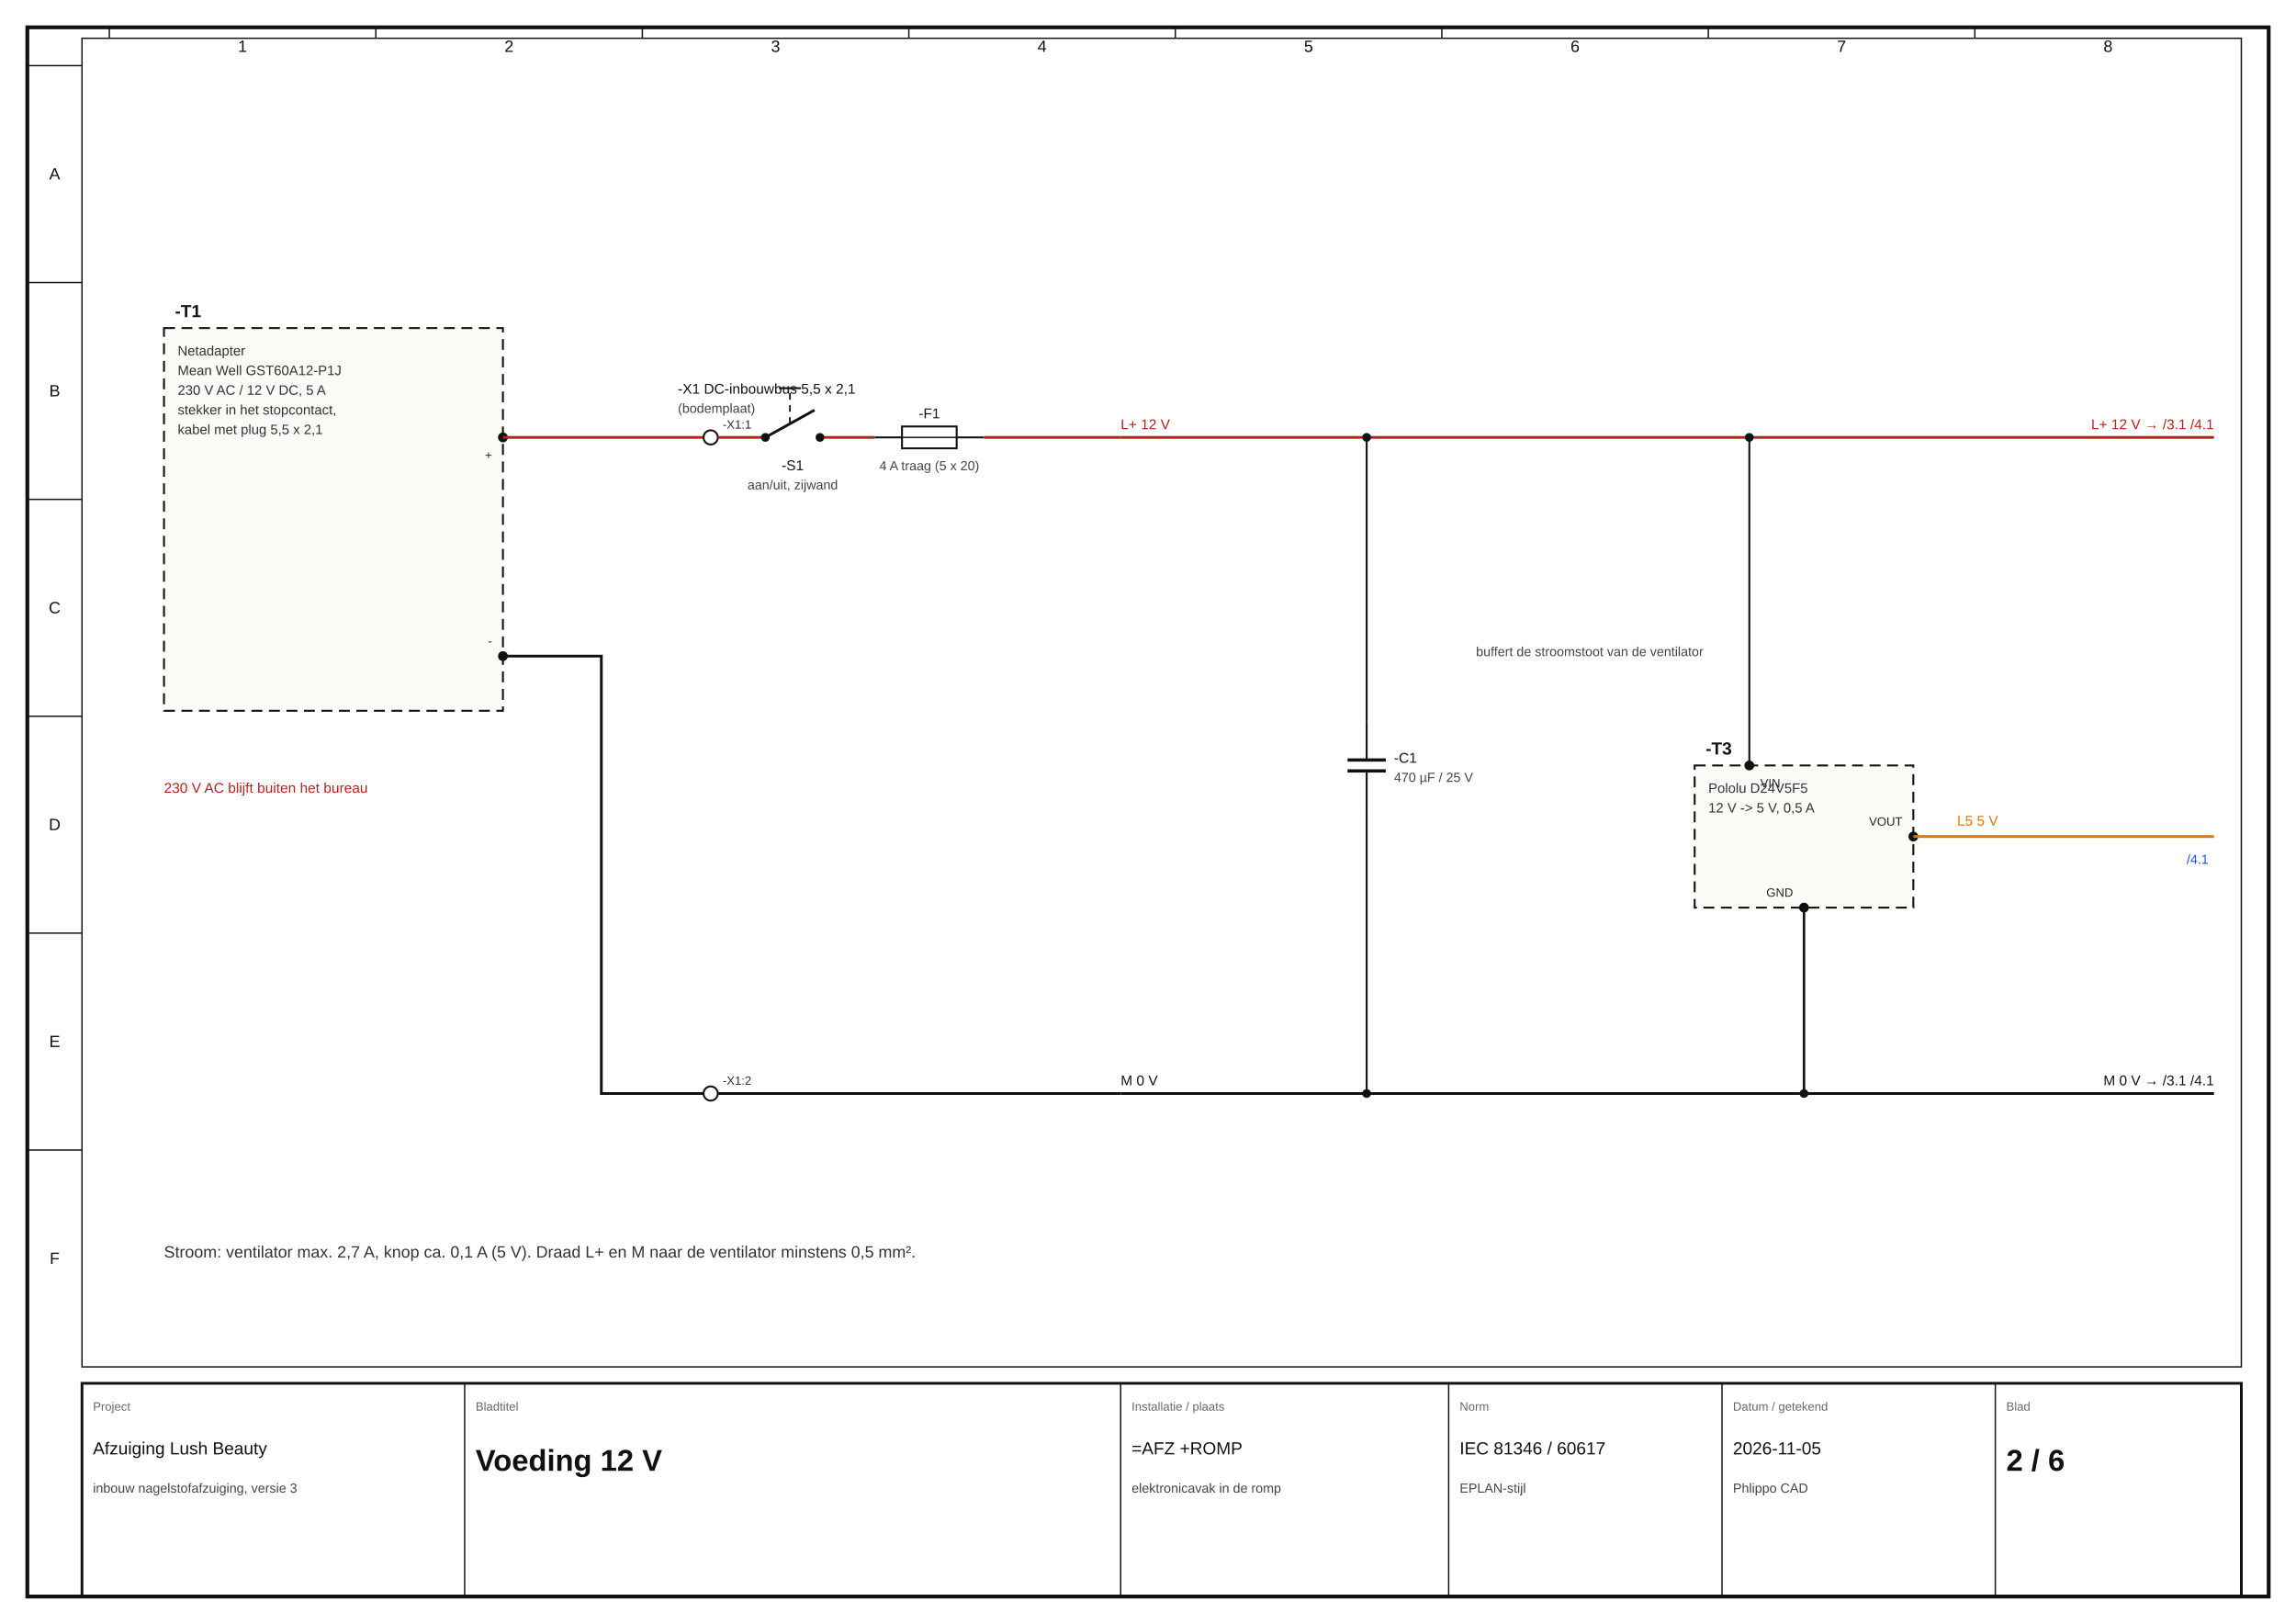
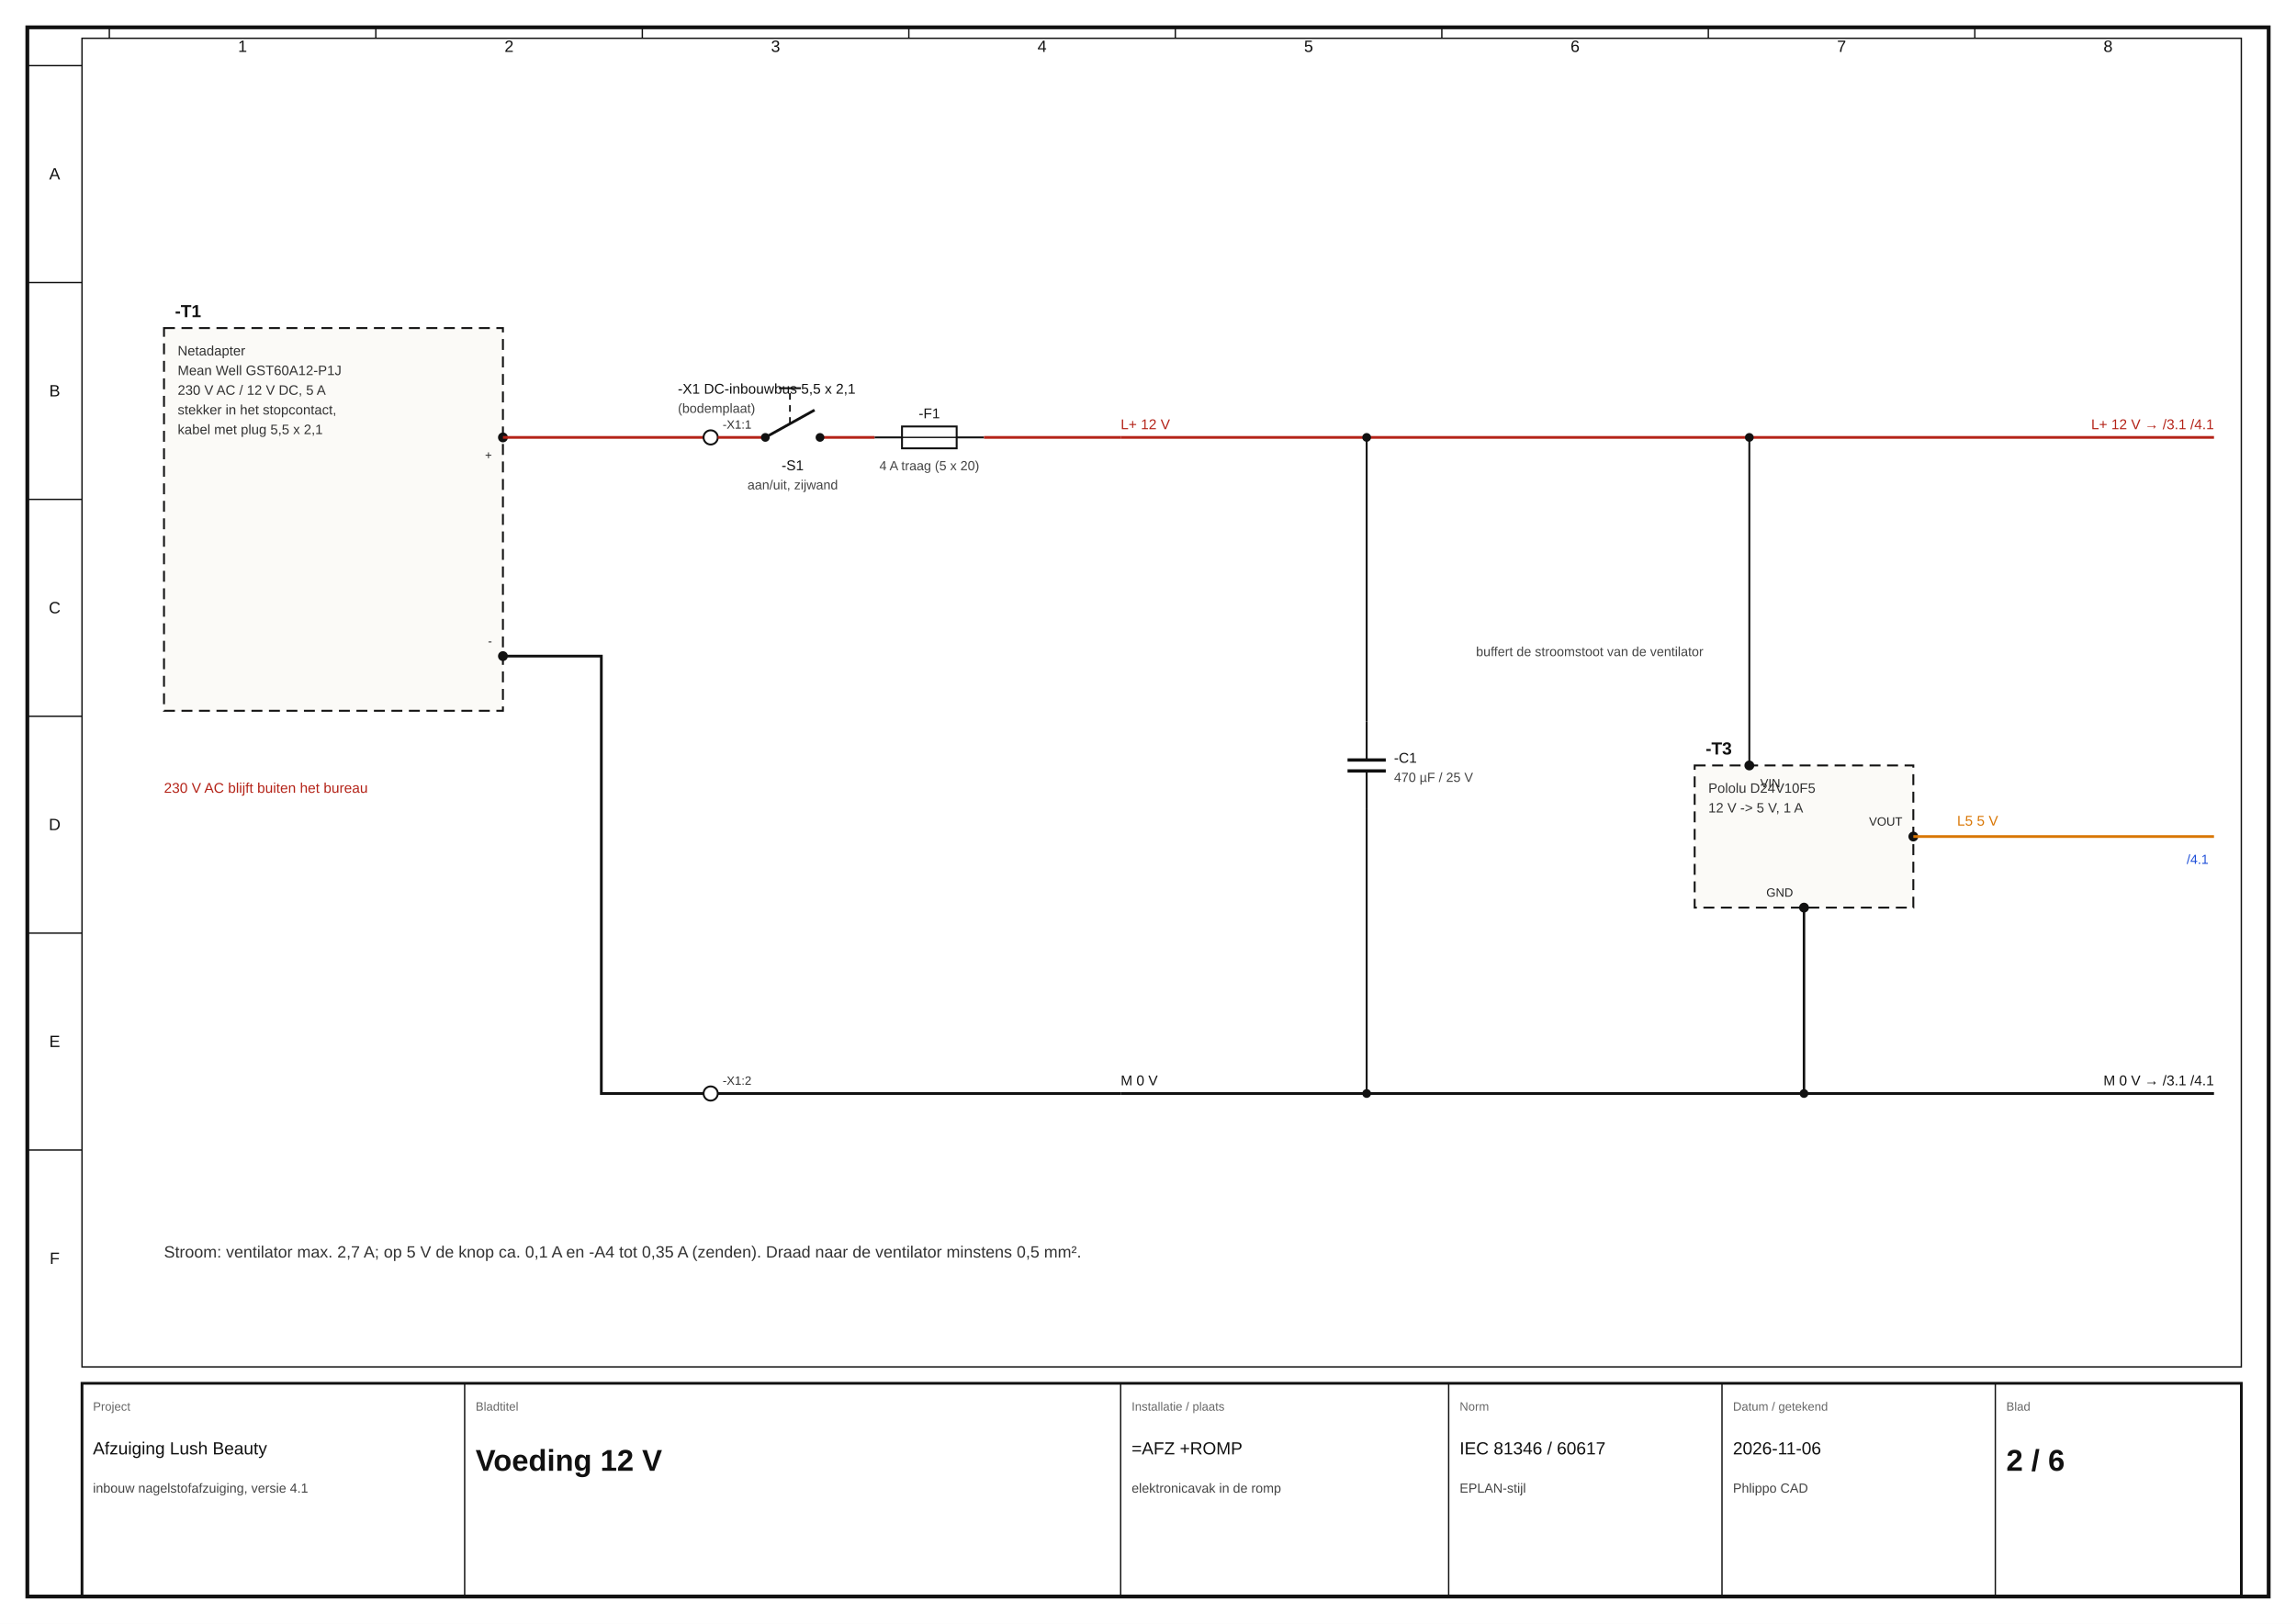
<svg xmlns="http://www.w3.org/2000/svg" viewBox="0 0 420 297" width="420mm" height="297mm" font-family="Arial, Helvetica, sans-serif">
  <rect width="420" height="297" fill="#fff" />
  <rect x="5" y="5" width="410" height="287" fill="none" stroke="#111" stroke-width="0.7" />
  <rect x="15" y="7" width="395" height="243" fill="none" stroke="#111" stroke-width="0.25" />
  <polyline points="20,5 20,7" fill="none" stroke="#111" stroke-width="0.25" />
  <text x="44.375" y="9.5" font-size="3" text-anchor="middle" fill="#111">1</text>
  <polyline points="68.75,5 68.75,7" fill="none" stroke="#111" stroke-width="0.25" />
  <text x="93.125" y="9.5" font-size="3" text-anchor="middle" fill="#111">2</text>
  <polyline points="117.5,5 117.5,7" fill="none" stroke="#111" stroke-width="0.25" />
  <text x="141.875" y="9.5" font-size="3" text-anchor="middle" fill="#111">3</text>
  <polyline points="166.25,5 166.25,7" fill="none" stroke="#111" stroke-width="0.25" />
  <text x="190.625" y="9.5" font-size="3" text-anchor="middle" fill="#111">4</text>
  <polyline points="215,5 215,7" fill="none" stroke="#111" stroke-width="0.25" />
  <text x="239.375" y="9.5" font-size="3" text-anchor="middle" fill="#111">5</text>
  <polyline points="263.75,5 263.75,7" fill="none" stroke="#111" stroke-width="0.25" />
  <text x="288.125" y="9.5" font-size="3" text-anchor="middle" fill="#111">6</text>
  <polyline points="312.5,5 312.5,7" fill="none" stroke="#111" stroke-width="0.25" />
  <text x="336.875" y="9.5" font-size="3" text-anchor="middle" fill="#111">7</text>
  <polyline points="361.25,5 361.25,7" fill="none" stroke="#111" stroke-width="0.25" />
  <text x="385.625" y="9.5" font-size="3" text-anchor="middle" fill="#111">8</text>
  <polyline points="5,12 15,12" fill="none" stroke="#111" stroke-width="0.25" />
  <text x="10" y="32.833" font-size="3" text-anchor="middle" fill="#111">A</text>
  <polyline points="5,51.667 15,51.667" fill="none" stroke="#111" stroke-width="0.25" />
  <text x="10" y="72.5" font-size="3" text-anchor="middle" fill="#111">B</text>
  <polyline points="5,91.333 15,91.333" fill="none" stroke="#111" stroke-width="0.25" />
  <text x="10" y="112.167" font-size="3" text-anchor="middle" fill="#111">C</text>
  <polyline points="5,131 15,131" fill="none" stroke="#111" stroke-width="0.25" />
  <text x="10" y="151.833" font-size="3" text-anchor="middle" fill="#111">D</text>
  <polyline points="5,170.667 15,170.667" fill="none" stroke="#111" stroke-width="0.25" />
  <text x="10" y="191.5" font-size="3" text-anchor="middle" fill="#111">E</text>
  <polyline points="5,210.333 15,210.333" fill="none" stroke="#111" stroke-width="0.25" />
  <text x="10" y="231.167" font-size="3" text-anchor="middle" fill="#111">F</text>
  <rect x="15" y="253" width="395" height="39" fill="none" stroke="#111" stroke-width="0.5" />
  <polyline points="15,253 15,292" fill="none" stroke="#111" stroke-width="0.25" />
  <text x="17" y="258" font-size="2.2" text-anchor="start" fill="#666">Project</text>
  <text x="17" y="266" font-size="3.2" text-anchor="start" fill="#111">Afzuiging Lush Beauty</text>
-   <text x="17" y="273" font-size="2.4" text-anchor="start" fill="#444">inbouw nagelstofafzuiging, versie 3</text>
+   <text x="17" y="273" font-size="2.4" text-anchor="start" fill="#444">inbouw nagelstofafzuiging, versie 4.1</text>
  <polyline points="85,253 85,292" fill="none" stroke="#111" stroke-width="0.25" />
  <text x="87" y="258" font-size="2.2" text-anchor="start" fill="#666">Bladtitel</text>
  <text x="87" y="269" font-size="5.5" text-anchor="start" fill="#111" font-weight="700">Voeding 12 V</text>
  <polyline points="205,253 205,292" fill="none" stroke="#111" stroke-width="0.25" />
  <text x="207" y="258" font-size="2.2" text-anchor="start" fill="#666">Installatie / plaats</text>
  <text x="207" y="266" font-size="3.2" text-anchor="start" fill="#111">=AFZ +ROMP</text>
  <text x="207" y="273" font-size="2.4" text-anchor="start" fill="#444">elektronicavak in de romp</text>
  <polyline points="265,253 265,292" fill="none" stroke="#111" stroke-width="0.25" />
  <text x="267" y="258" font-size="2.2" text-anchor="start" fill="#666">Norm</text>
  <text x="267" y="266" font-size="3.2" text-anchor="start" fill="#111">IEC 81346 / 60617</text>
  <text x="267" y="273" font-size="2.4" text-anchor="start" fill="#444">EPLAN-stijl</text>
  <polyline points="315,253 315,292" fill="none" stroke="#111" stroke-width="0.25" />
  <text x="317" y="258" font-size="2.2" text-anchor="start" fill="#666">Datum / getekend</text>
-   <text x="317" y="266" font-size="3.2" text-anchor="start" fill="#111">2026-11-05</text>
+   <text x="317" y="266" font-size="3.2" text-anchor="start" fill="#111">2026-11-06</text>
  <text x="317" y="273" font-size="2.4" text-anchor="start" fill="#444">Phlippo CAD</text>
  <polyline points="365,253 365,292" fill="none" stroke="#111" stroke-width="0.25" />
  <text x="367" y="258" font-size="2.2" text-anchor="start" fill="#666">Blad</text>
  <text x="367" y="269" font-size="5.5" text-anchor="start" fill="#111" font-weight="700">2 / 6</text>
  <rect x="30" y="60" width="62" height="70" fill="#fbfaf7" stroke="#111" stroke-width="0.35" stroke-dasharray="2 1.2" />
  <text x="32" y="58" font-size="3.2" text-anchor="start" fill="#111" font-weight="700">-T1</text>
  <text x="32.5" y="65" font-size="2.5" text-anchor="start" fill="#333">Netadapter</text>
  <text x="32.5" y="68.6" font-size="2.5" text-anchor="start" fill="#333">Mean Well GST60A12-P1J</text>
  <text x="32.5" y="72.2" font-size="2.5" text-anchor="start" fill="#333">230 V AC / 12 V DC, 5 A</text>
  <text x="32.5" y="75.8" font-size="2.5" text-anchor="start" fill="#333">stekker in het stopcontact,</text>
  <text x="32.5" y="79.4" font-size="2.5" text-anchor="start" fill="#333">kabel met plug 5,5 x 2,1</text>
  <circle cx="92" cy="80" r="0.9" fill="#111" />
  <text x="90" y="84" font-size="2.2" text-anchor="end" fill="#222">+</text>
  <circle cx="92" cy="120" r="0.9" fill="#111" />
  <text x="90" y="118" font-size="2.2" text-anchor="end" fill="#222">-</text>
  <text x="30" y="145" font-size="2.6" text-anchor="start" fill="#b42318">230 V AC blijft buiten het bureau</text>
  <polyline points="92,80 130,80" fill="none" stroke="#b42318" stroke-width="0.5" />
  <polyline points="92,200 92,120 92,120" fill="none" stroke="#111" stroke-width="0" />
  <polyline points="92,120 110,120 110,200 130,200" fill="none" stroke="#111" stroke-width="0.5" />
  <circle cx="130" cy="80" r="1.3" fill="#fff" stroke="#111" stroke-width="0.35" />
  <text x="132.2" y="78.4" font-size="2.2" text-anchor="start" fill="#333">-X1:1</text>
  <circle cx="130" cy="200" r="1.3" fill="#fff" stroke="#111" stroke-width="0.35" />
  <text x="132.2" y="198.4" font-size="2.2" text-anchor="start" fill="#333">-X1:2</text>
  <text x="124" y="72" font-size="2.6" text-anchor="start" fill="#111">-X1  DC-inbouwbus 5,5 x 2,1</text>
  <text x="124" y="75.5" font-size="2.4" text-anchor="start" fill="#444">(bodemplaat)</text>
  <polyline points="131.3,80 140,80" fill="none" stroke="#b42318" stroke-width="0.5" />
  <circle cx="140" cy="80" r="0.8" fill="#111" />
  <polyline points="140,80 149,75" fill="none" stroke="#111" stroke-width="0.5" />
  <polyline points="150,80 160,80" fill="none" stroke="#b42318" stroke-width="0.5" />
  <circle cx="150" cy="80" r="0.8" fill="#111" />
  <polyline points="144.5,77.5 144.5,71" fill="none" stroke="#111" stroke-width="0.3" stroke-dasharray="1.2 1" />
  <polyline points="142.5,71 146.5,71" fill="none" stroke="#111" stroke-width="0.35" />
  <text x="145" y="86" font-size="2.6" text-anchor="middle" fill="#111">-S1</text>
  <text x="145" y="89.5" font-size="2.4" text-anchor="middle" fill="#444">aan/uit, zijwand</text>
  <polyline points="160,80 165,80" fill="none" stroke="#111" stroke-width="0.35" />
  <rect x="165" y="78" width="10" height="4" fill="none" stroke="#111" stroke-width="0.35" />
  <polyline points="165,80 175,80" fill="none" stroke="#111" stroke-width="0.25" />
  <polyline points="175,80 180,80" fill="none" stroke="#111" stroke-width="0.35" />
  <text x="170" y="76.5" font-size="2.6" text-anchor="middle" fill="#111">-F1</text>
  <text x="170" y="86" font-size="2.4" text-anchor="middle" fill="#444">4 A traag (5 x 20)</text>
  <polyline points="180,80 205,80" fill="none" stroke="#b42318" stroke-width="0.5" />
  <polyline points="131.3,200 205,200" fill="none" stroke="#111" stroke-width="0.5" />
  <polyline points="205,80 405,80" fill="none" stroke="#b42318" stroke-width="0.5" />
  <text x="205" y="78.5" font-size="2.6" text-anchor="start" fill="#b42318">L+ 12 V</text>
  <text x="405" y="78.5" font-size="2.6" text-anchor="end" fill="#b42318">L+ 12 V  → /3.1  /4.1</text>
  <polyline points="205,200 405,200" fill="none" stroke="#111" stroke-width="0.5" />
  <text x="205" y="198.5" font-size="2.6" text-anchor="start" fill="#111">M 0 V</text>
  <text x="405" y="198.5" font-size="2.6" text-anchor="end" fill="#111">M 0 V  → /3.1  /4.1</text>
  <circle cx="250" cy="80" r="0.8" fill="#111" />
  <polyline points="250,80 250,132" fill="none" stroke="#111" stroke-width="0.35" />
  <polyline points="250,132 250,139" fill="none" stroke="#111" stroke-width="0.35" />
  <polyline points="246.5,139 253.5,139" fill="none" stroke="#111" stroke-width="0.6" />
  <polyline points="246.5,141 253.5,141" fill="none" stroke="#111" stroke-width="0.6" />
  <polyline points="250,141 250,148" fill="none" stroke="#111" stroke-width="0.35" />
  <text x="255" y="139.5" font-size="2.6" text-anchor="start" fill="#111">-C1</text>
  <text x="255" y="143" font-size="2.4" text-anchor="start" fill="#444">470 µF / 25 V</text>
  <polyline points="250,148 250,200" fill="none" stroke="#111" stroke-width="0.35" />
  <circle cx="250" cy="200" r="0.8" fill="#111" />
  <text x="270" y="120" font-size="2.4" text-anchor="start" fill="#444">buffert de stroomstoot van de ventilator</text>
  <circle cx="320" cy="80" r="0.8" fill="#111" />
  <polyline points="320,80 320,140" fill="none" stroke="#111" stroke-width="0.35" />
  <rect x="310" y="140" width="40" height="26" fill="#fbfaf7" stroke="#111" stroke-width="0.35" stroke-dasharray="2 1.2" />
  <text x="312" y="138" font-size="3.2" text-anchor="start" fill="#111" font-weight="700">-T3</text>
-   <text x="312.5" y="145" font-size="2.5" text-anchor="start" fill="#333">Pololu D24V5F5</text>
-   <text x="312.5" y="148.6" font-size="2.5" text-anchor="start" fill="#333">12 V -&gt; 5 V, 0,5 A</text>
+   <text x="312.5" y="145" font-size="2.5" text-anchor="start" fill="#333">Pololu D24V10F5</text>
+   <text x="312.5" y="148.6" font-size="2.5" text-anchor="start" fill="#333">12 V -&gt; 5 V, 1 A</text>
  <circle cx="320" cy="140" r="0.9" fill="#111" />
  <text x="322" y="144" font-size="2.2" text-anchor="start" fill="#222">VIN</text>
  <circle cx="350" cy="153" r="0.9" fill="#111" />
  <text x="348" y="151" font-size="2.2" text-anchor="end" fill="#222">VOUT</text>
  <circle cx="330" cy="166" r="0.9" fill="#111" />
  <text x="328" y="164" font-size="2.2" text-anchor="end" fill="#222">GND</text>
  <polyline points="330,166 330,200" fill="none" stroke="#111" stroke-width="0.45" />
  <circle cx="330" cy="200" r="0.8" fill="#111" />
  <polyline points="350,153 405,153" fill="none" stroke="#d97706" stroke-width="0.5" />
  <text x="358" y="151" font-size="2.6" text-anchor="start" fill="#d97706">L5 5 V</text>
  <text x="404" y="158" font-size="2.4" text-anchor="end" fill="#1d4ed8">/4.1</text>
-   <text x="30" y="230" font-size="3" text-anchor="start" fill="#333">Stroom: ventilator max. 2,7 A, knop ca. 0,1 A (5 V). Draad L+ en M naar de ventilator minstens 0,5 mm².</text>
+   <text x="30" y="230" font-size="3" text-anchor="start" fill="#333">Stroom: ventilator max. 2,7 A; op 5 V de knop ca. 0,1 A en -A4 tot 0,35 A (zenden). Draad naar de ventilator minstens 0,5 mm².</text>
</svg>
